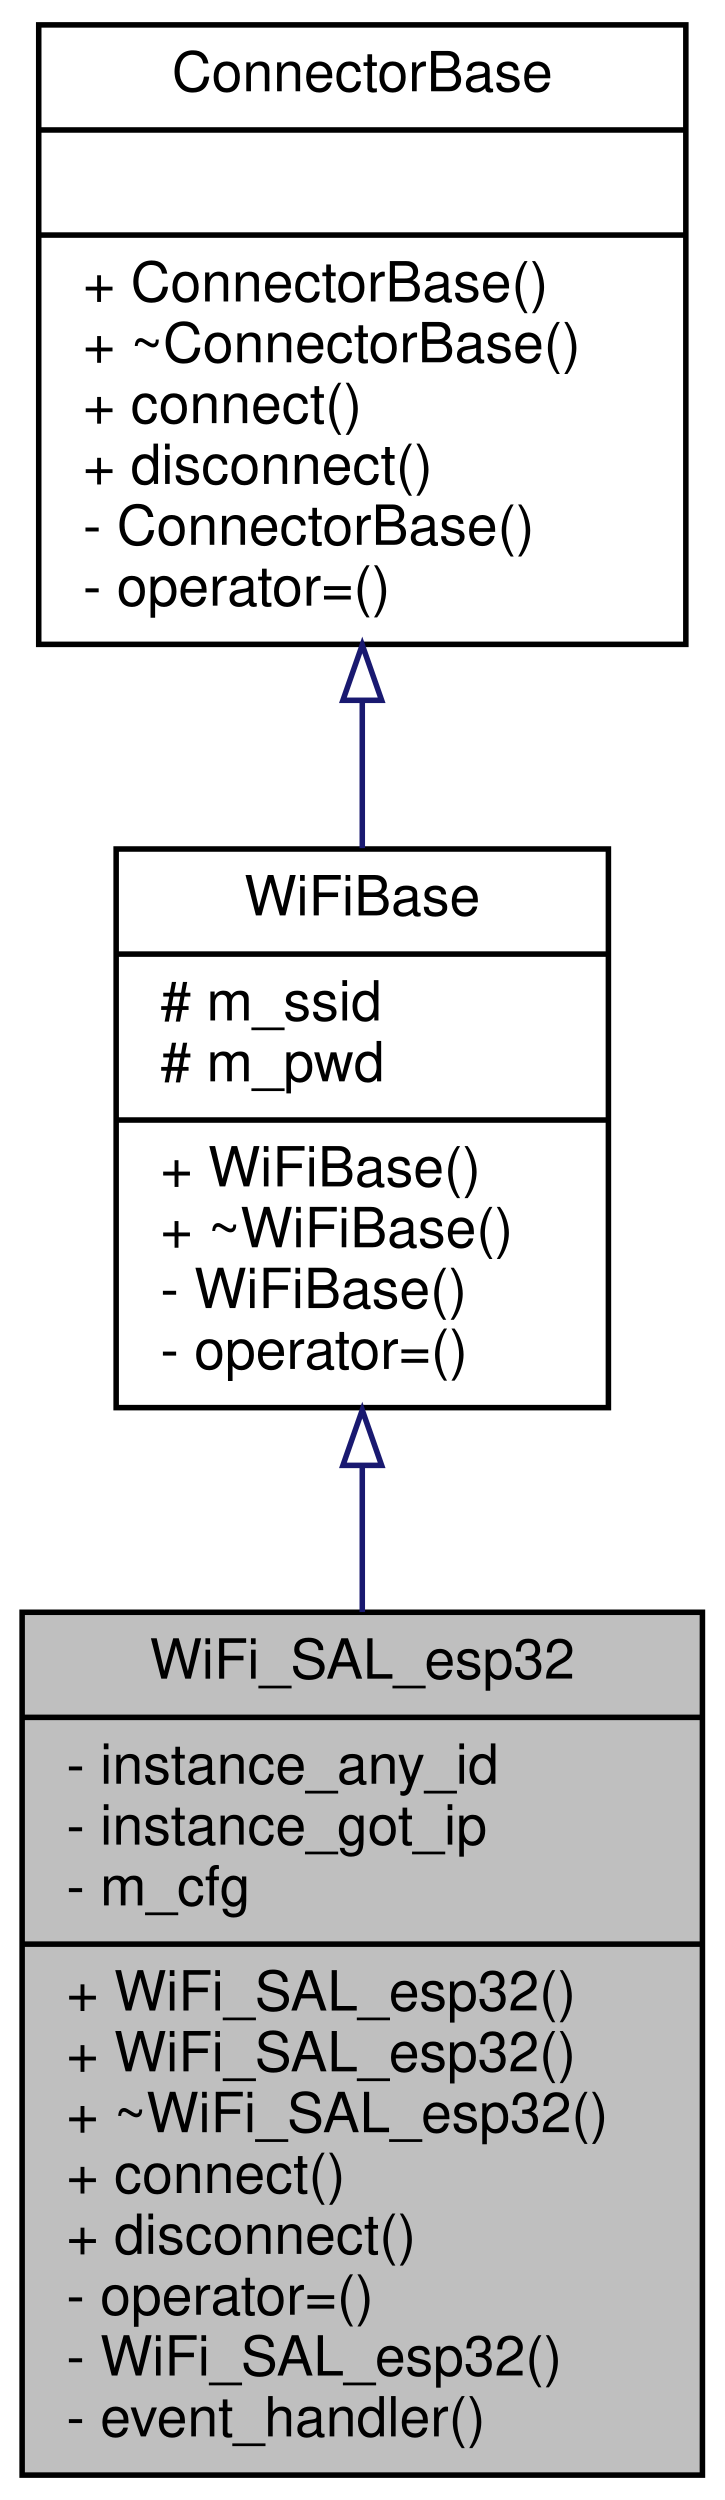
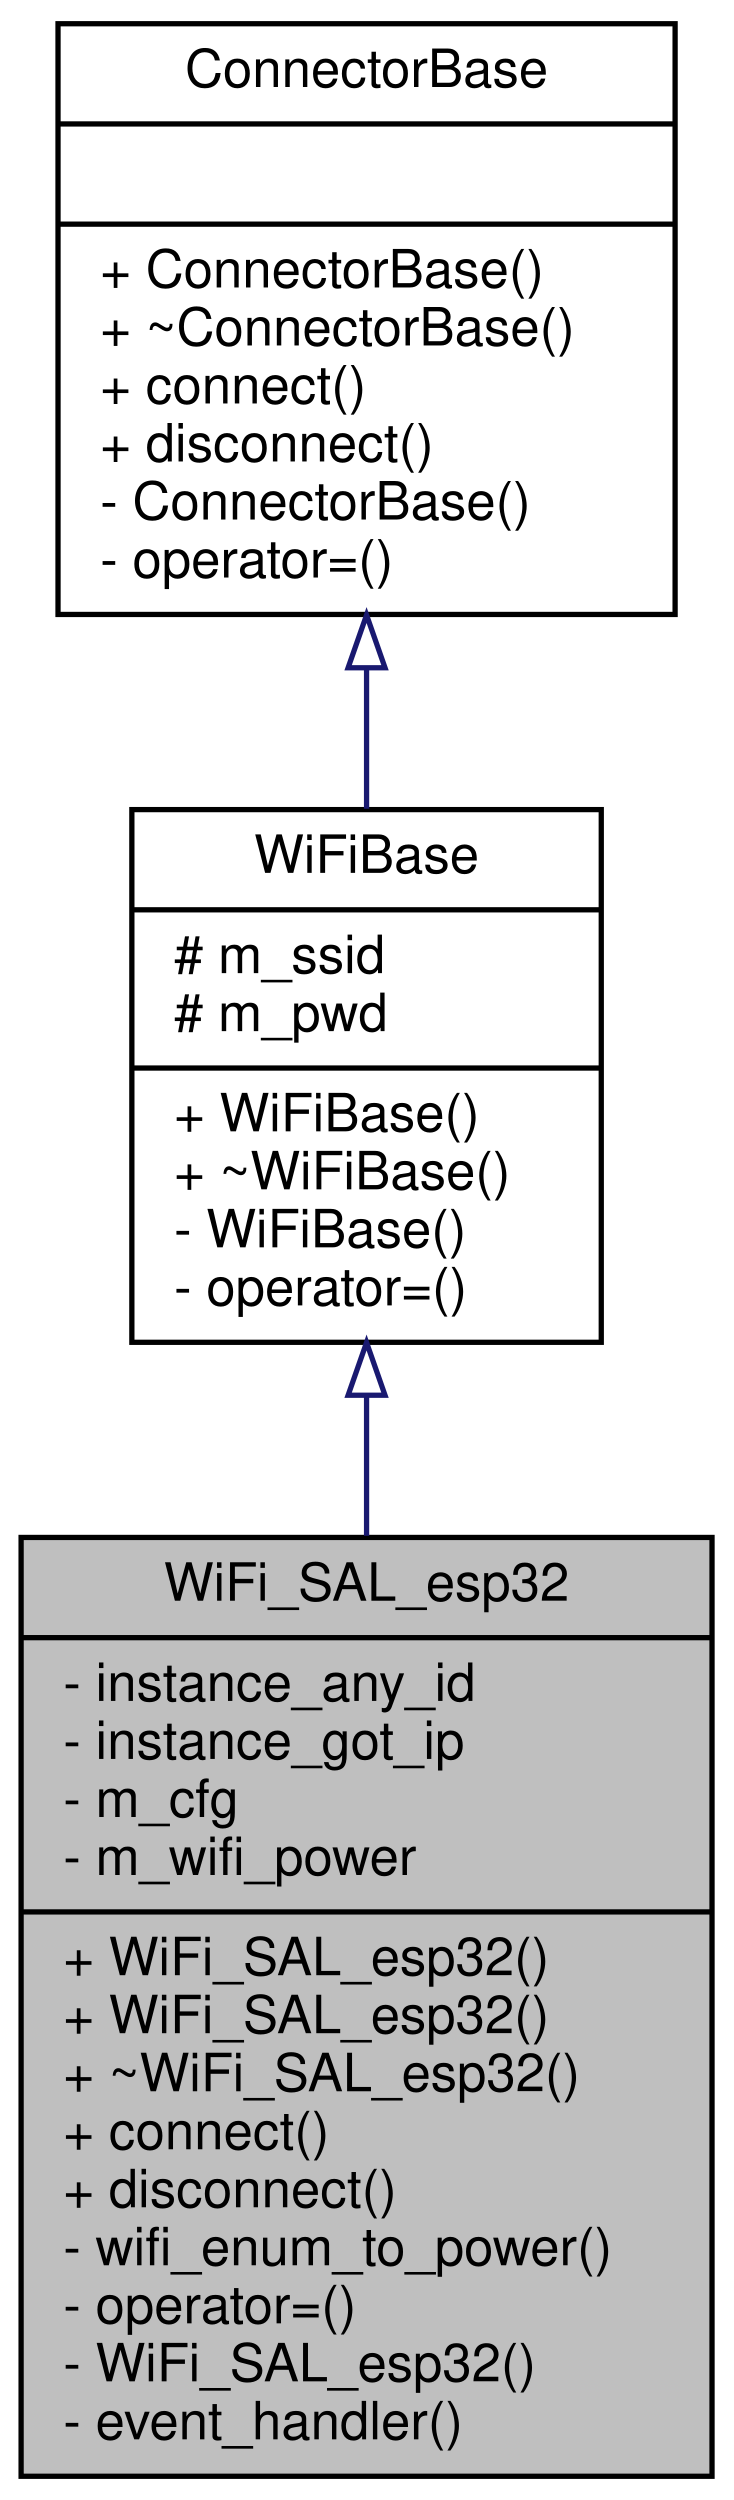
- <svg xmlns="http://www.w3.org/2000/svg" xmlns:xlink="http://www.w3.org/1999/xlink" width="131pt" height="452pt" viewBox="0.00 0.00 131.00 452.00">
-   <g id="graph0" class="graph" transform="scale(1 1) rotate(0) translate(4 448)">
+ <svg xmlns="http://www.w3.org/2000/svg" xmlns:xlink="http://www.w3.org/1999/xlink" width="139pt" height="474pt" viewBox="0.00 0.00 139.00 474.00">
+   <g id="graph0" class="graph" transform="scale(1 1) rotate(0) translate(4 470)">
    <g id="node1" class="node">
      <g id="a_node1">
        <a xlink:title=" ">
-           <polygon fill="#bfbfbf" stroke="black" points="0,-0.5 0,-156.5 123,-156.5 123,-0.5 0,-0.5" />
-           <text text-anchor="middle" x="61.5" y="-144.5" font-family="Helvetica,sans-Serif" font-size="10.00">WiFi_SAL_esp32</text>
-           <polyline fill="none" stroke="black" points="0,-137.5 123,-137.5 " />
-           <text text-anchor="start" x="8" y="-125.5" font-family="Helvetica,sans-Serif" font-size="10.00">- instance_any_id</text>
-           <text text-anchor="start" x="8" y="-114.5" font-family="Helvetica,sans-Serif" font-size="10.00">- instance_got_ip</text>
-           <text text-anchor="start" x="8" y="-103.5" font-family="Helvetica,sans-Serif" font-size="10.00">- m_cfg</text>
-           <polyline fill="none" stroke="black" points="0,-96.5 123,-96.5 " />
+           <polygon fill="#bfbfbf" stroke="black" points="0,-0.5 0,-178.5 131,-178.5 131,-0.5 0,-0.5" />
+           <text text-anchor="middle" x="65.5" y="-166.5" font-family="Helvetica,sans-Serif" font-size="10.00">WiFi_SAL_esp32</text>
+           <polyline fill="none" stroke="black" points="0,-159.5 131,-159.5 " />
+           <text text-anchor="start" x="8" y="-147.5" font-family="Helvetica,sans-Serif" font-size="10.00">- instance_any_id</text>
+           <text text-anchor="start" x="8" y="-136.5" font-family="Helvetica,sans-Serif" font-size="10.00">- instance_got_ip</text>
+           <text text-anchor="start" x="8" y="-125.5" font-family="Helvetica,sans-Serif" font-size="10.00">- m_cfg</text>
+           <text text-anchor="start" x="8" y="-114.5" font-family="Helvetica,sans-Serif" font-size="10.00">- m_wifi_power</text>
+           <polyline fill="none" stroke="black" points="0,-107.5 131,-107.5 " />
+           <text text-anchor="start" x="8" y="-95.5" font-family="Helvetica,sans-Serif" font-size="10.00">+ WiFi_SAL_esp32()</text>
          <text text-anchor="start" x="8" y="-84.5" font-family="Helvetica,sans-Serif" font-size="10.00">+ WiFi_SAL_esp32()</text>
-           <text text-anchor="start" x="8" y="-73.5" font-family="Helvetica,sans-Serif" font-size="10.00">+ WiFi_SAL_esp32()</text>
-           <text text-anchor="start" x="8" y="-62.5" font-family="Helvetica,sans-Serif" font-size="10.00">+ ~WiFi_SAL_esp32()</text>
-           <text text-anchor="start" x="8" y="-51.5" font-family="Helvetica,sans-Serif" font-size="10.00">+ connect()</text>
-           <text text-anchor="start" x="8" y="-40.5" font-family="Helvetica,sans-Serif" font-size="10.00">+ disconnect()</text>
+           <text text-anchor="start" x="8" y="-73.5" font-family="Helvetica,sans-Serif" font-size="10.00">+ ~WiFi_SAL_esp32()</text>
+           <text text-anchor="start" x="8" y="-62.5" font-family="Helvetica,sans-Serif" font-size="10.00">+ connect()</text>
+           <text text-anchor="start" x="8" y="-51.5" font-family="Helvetica,sans-Serif" font-size="10.00">+ disconnect()</text>
+           <text text-anchor="start" x="8" y="-40.5" font-family="Helvetica,sans-Serif" font-size="10.00">- wifi_enum_to_power()</text>
          <text text-anchor="start" x="8" y="-29.5" font-family="Helvetica,sans-Serif" font-size="10.00">- operator=()</text>
          <text text-anchor="start" x="8" y="-18.5" font-family="Helvetica,sans-Serif" font-size="10.00">- WiFi_SAL_esp32()</text>
          <text text-anchor="start" x="8" y="-7.5" font-family="Helvetica,sans-Serif" font-size="10.00">- event_handler()</text>
        </a>
      </g>
    </g>
    <g id="node2" class="node">
      <g id="a_node2">
        <a xlink:href="../../db/d7f/class_wi_fi_base.html" target="_top" xlink:title=" ">
-           <polygon fill="none" stroke="black" points="17,-193.5 17,-294.5 106,-294.5 106,-193.5 17,-193.5" />
-           <text text-anchor="middle" x="61.5" y="-282.5" font-family="Helvetica,sans-Serif" font-size="10.00">WiFiBase</text>
-           <polyline fill="none" stroke="black" points="17,-275.5 106,-275.5 " />
-           <text text-anchor="start" x="25" y="-263.5" font-family="Helvetica,sans-Serif" font-size="10.00"># m_ssid</text>
-           <text text-anchor="start" x="25" y="-252.5" font-family="Helvetica,sans-Serif" font-size="10.00"># m_pwd</text>
-           <polyline fill="none" stroke="black" points="17,-245.5 106,-245.5 " />
-           <text text-anchor="start" x="25" y="-233.5" font-family="Helvetica,sans-Serif" font-size="10.00">+ WiFiBase()</text>
-           <text text-anchor="start" x="25" y="-222.5" font-family="Helvetica,sans-Serif" font-size="10.00">+ ~WiFiBase()</text>
-           <text text-anchor="start" x="25" y="-211.5" font-family="Helvetica,sans-Serif" font-size="10.00">- WiFiBase()</text>
-           <text text-anchor="start" x="25" y="-200.5" font-family="Helvetica,sans-Serif" font-size="10.00">- operator=()</text>
+           <polygon fill="none" stroke="black" points="21,-215.5 21,-316.5 110,-316.5 110,-215.5 21,-215.5" />
+           <text text-anchor="middle" x="65.5" y="-304.5" font-family="Helvetica,sans-Serif" font-size="10.00">WiFiBase</text>
+           <polyline fill="none" stroke="black" points="21,-297.5 110,-297.5 " />
+           <text text-anchor="start" x="29" y="-285.5" font-family="Helvetica,sans-Serif" font-size="10.00"># m_ssid</text>
+           <text text-anchor="start" x="29" y="-274.5" font-family="Helvetica,sans-Serif" font-size="10.00"># m_pwd</text>
+           <polyline fill="none" stroke="black" points="21,-267.5 110,-267.5 " />
+           <text text-anchor="start" x="29" y="-255.5" font-family="Helvetica,sans-Serif" font-size="10.00">+ WiFiBase()</text>
+           <text text-anchor="start" x="29" y="-244.5" font-family="Helvetica,sans-Serif" font-size="10.00">+ ~WiFiBase()</text>
+           <text text-anchor="start" x="29" y="-233.5" font-family="Helvetica,sans-Serif" font-size="10.00">- WiFiBase()</text>
+           <text text-anchor="start" x="29" y="-222.5" font-family="Helvetica,sans-Serif" font-size="10.00">- operator=()</text>
        </a>
      </g>
    </g>
    <g id="edge1" class="edge">
-       <path fill="none" stroke="midnightblue" d="M61.5,-182.82C61.5,-174.26 61.5,-165.36 61.5,-156.54" />
-       <polygon fill="none" stroke="midnightblue" points="58,-183.06 61.5,-193.06 65,-183.06 58,-183.06" />
+       <path fill="none" stroke="midnightblue" d="M65.5,-205.26C65.5,-196.71 65.5,-187.77 65.5,-178.81" />
+       <polygon fill="none" stroke="midnightblue" points="62,-205.46 65.5,-215.46 69,-205.46 62,-205.46" />
    </g>
    <g id="node3" class="node">
      <g id="a_node3">
        <a xlink:href="../../d0/d74/class_connector_base.html" target="_top" xlink:title=" ">
-           <polygon fill="none" stroke="black" points="3,-331.5 3,-443.5 120,-443.5 120,-331.5 3,-331.5" />
-           <text text-anchor="middle" x="61.5" y="-431.5" font-family="Helvetica,sans-Serif" font-size="10.00">ConnectorBase</text>
-           <polyline fill="none" stroke="black" points="3,-424.5 120,-424.5 " />
-           <text text-anchor="middle" x="61.5" y="-412.5" font-family="Helvetica,sans-Serif" font-size="10.00"> </text>
-           <polyline fill="none" stroke="black" points="3,-405.5 120,-405.5 " />
-           <text text-anchor="start" x="11" y="-393.5" font-family="Helvetica,sans-Serif" font-size="10.00">+ ConnectorBase()</text>
-           <text text-anchor="start" x="11" y="-382.5" font-family="Helvetica,sans-Serif" font-size="10.00">+ ~ConnectorBase()</text>
-           <text text-anchor="start" x="11" y="-371.5" font-family="Helvetica,sans-Serif" font-size="10.00">+ connect()</text>
-           <text text-anchor="start" x="11" y="-360.5" font-family="Helvetica,sans-Serif" font-size="10.00">+ disconnect()</text>
-           <text text-anchor="start" x="11" y="-349.5" font-family="Helvetica,sans-Serif" font-size="10.00">- ConnectorBase()</text>
-           <text text-anchor="start" x="11" y="-338.5" font-family="Helvetica,sans-Serif" font-size="10.00">- operator=()</text>
+           <polygon fill="none" stroke="black" points="7,-353.5 7,-465.5 124,-465.5 124,-353.5 7,-353.5" />
+           <text text-anchor="middle" x="65.5" y="-453.5" font-family="Helvetica,sans-Serif" font-size="10.00">ConnectorBase</text>
+           <polyline fill="none" stroke="black" points="7,-446.5 124,-446.5 " />
+           <text text-anchor="middle" x="65.5" y="-434.5" font-family="Helvetica,sans-Serif" font-size="10.00"> </text>
+           <polyline fill="none" stroke="black" points="7,-427.5 124,-427.5 " />
+           <text text-anchor="start" x="15" y="-415.5" font-family="Helvetica,sans-Serif" font-size="10.00">+ ConnectorBase()</text>
+           <text text-anchor="start" x="15" y="-404.5" font-family="Helvetica,sans-Serif" font-size="10.00">+ ~ConnectorBase()</text>
+           <text text-anchor="start" x="15" y="-393.5" font-family="Helvetica,sans-Serif" font-size="10.00">+ connect()</text>
+           <text text-anchor="start" x="15" y="-382.5" font-family="Helvetica,sans-Serif" font-size="10.00">+ disconnect()</text>
+           <text text-anchor="start" x="15" y="-371.5" font-family="Helvetica,sans-Serif" font-size="10.00">- ConnectorBase()</text>
+           <text text-anchor="start" x="15" y="-360.5" font-family="Helvetica,sans-Serif" font-size="10.00">- operator=()</text>
        </a>
      </g>
    </g>
    <g id="edge2" class="edge">
-       <path fill="none" stroke="midnightblue" d="M61.5,-321.34C61.5,-312.38 61.5,-303.29 61.5,-294.66" />
-       <polygon fill="none" stroke="midnightblue" points="58,-321.39 61.5,-331.39 65,-321.39 58,-321.39" />
+       <path fill="none" stroke="midnightblue" d="M65.5,-343.34C65.5,-334.38 65.5,-325.29 65.5,-316.66" />
+       <polygon fill="none" stroke="midnightblue" points="62,-343.39 65.5,-353.39 69,-343.39 62,-343.39" />
    </g>
  </g>
</svg>
